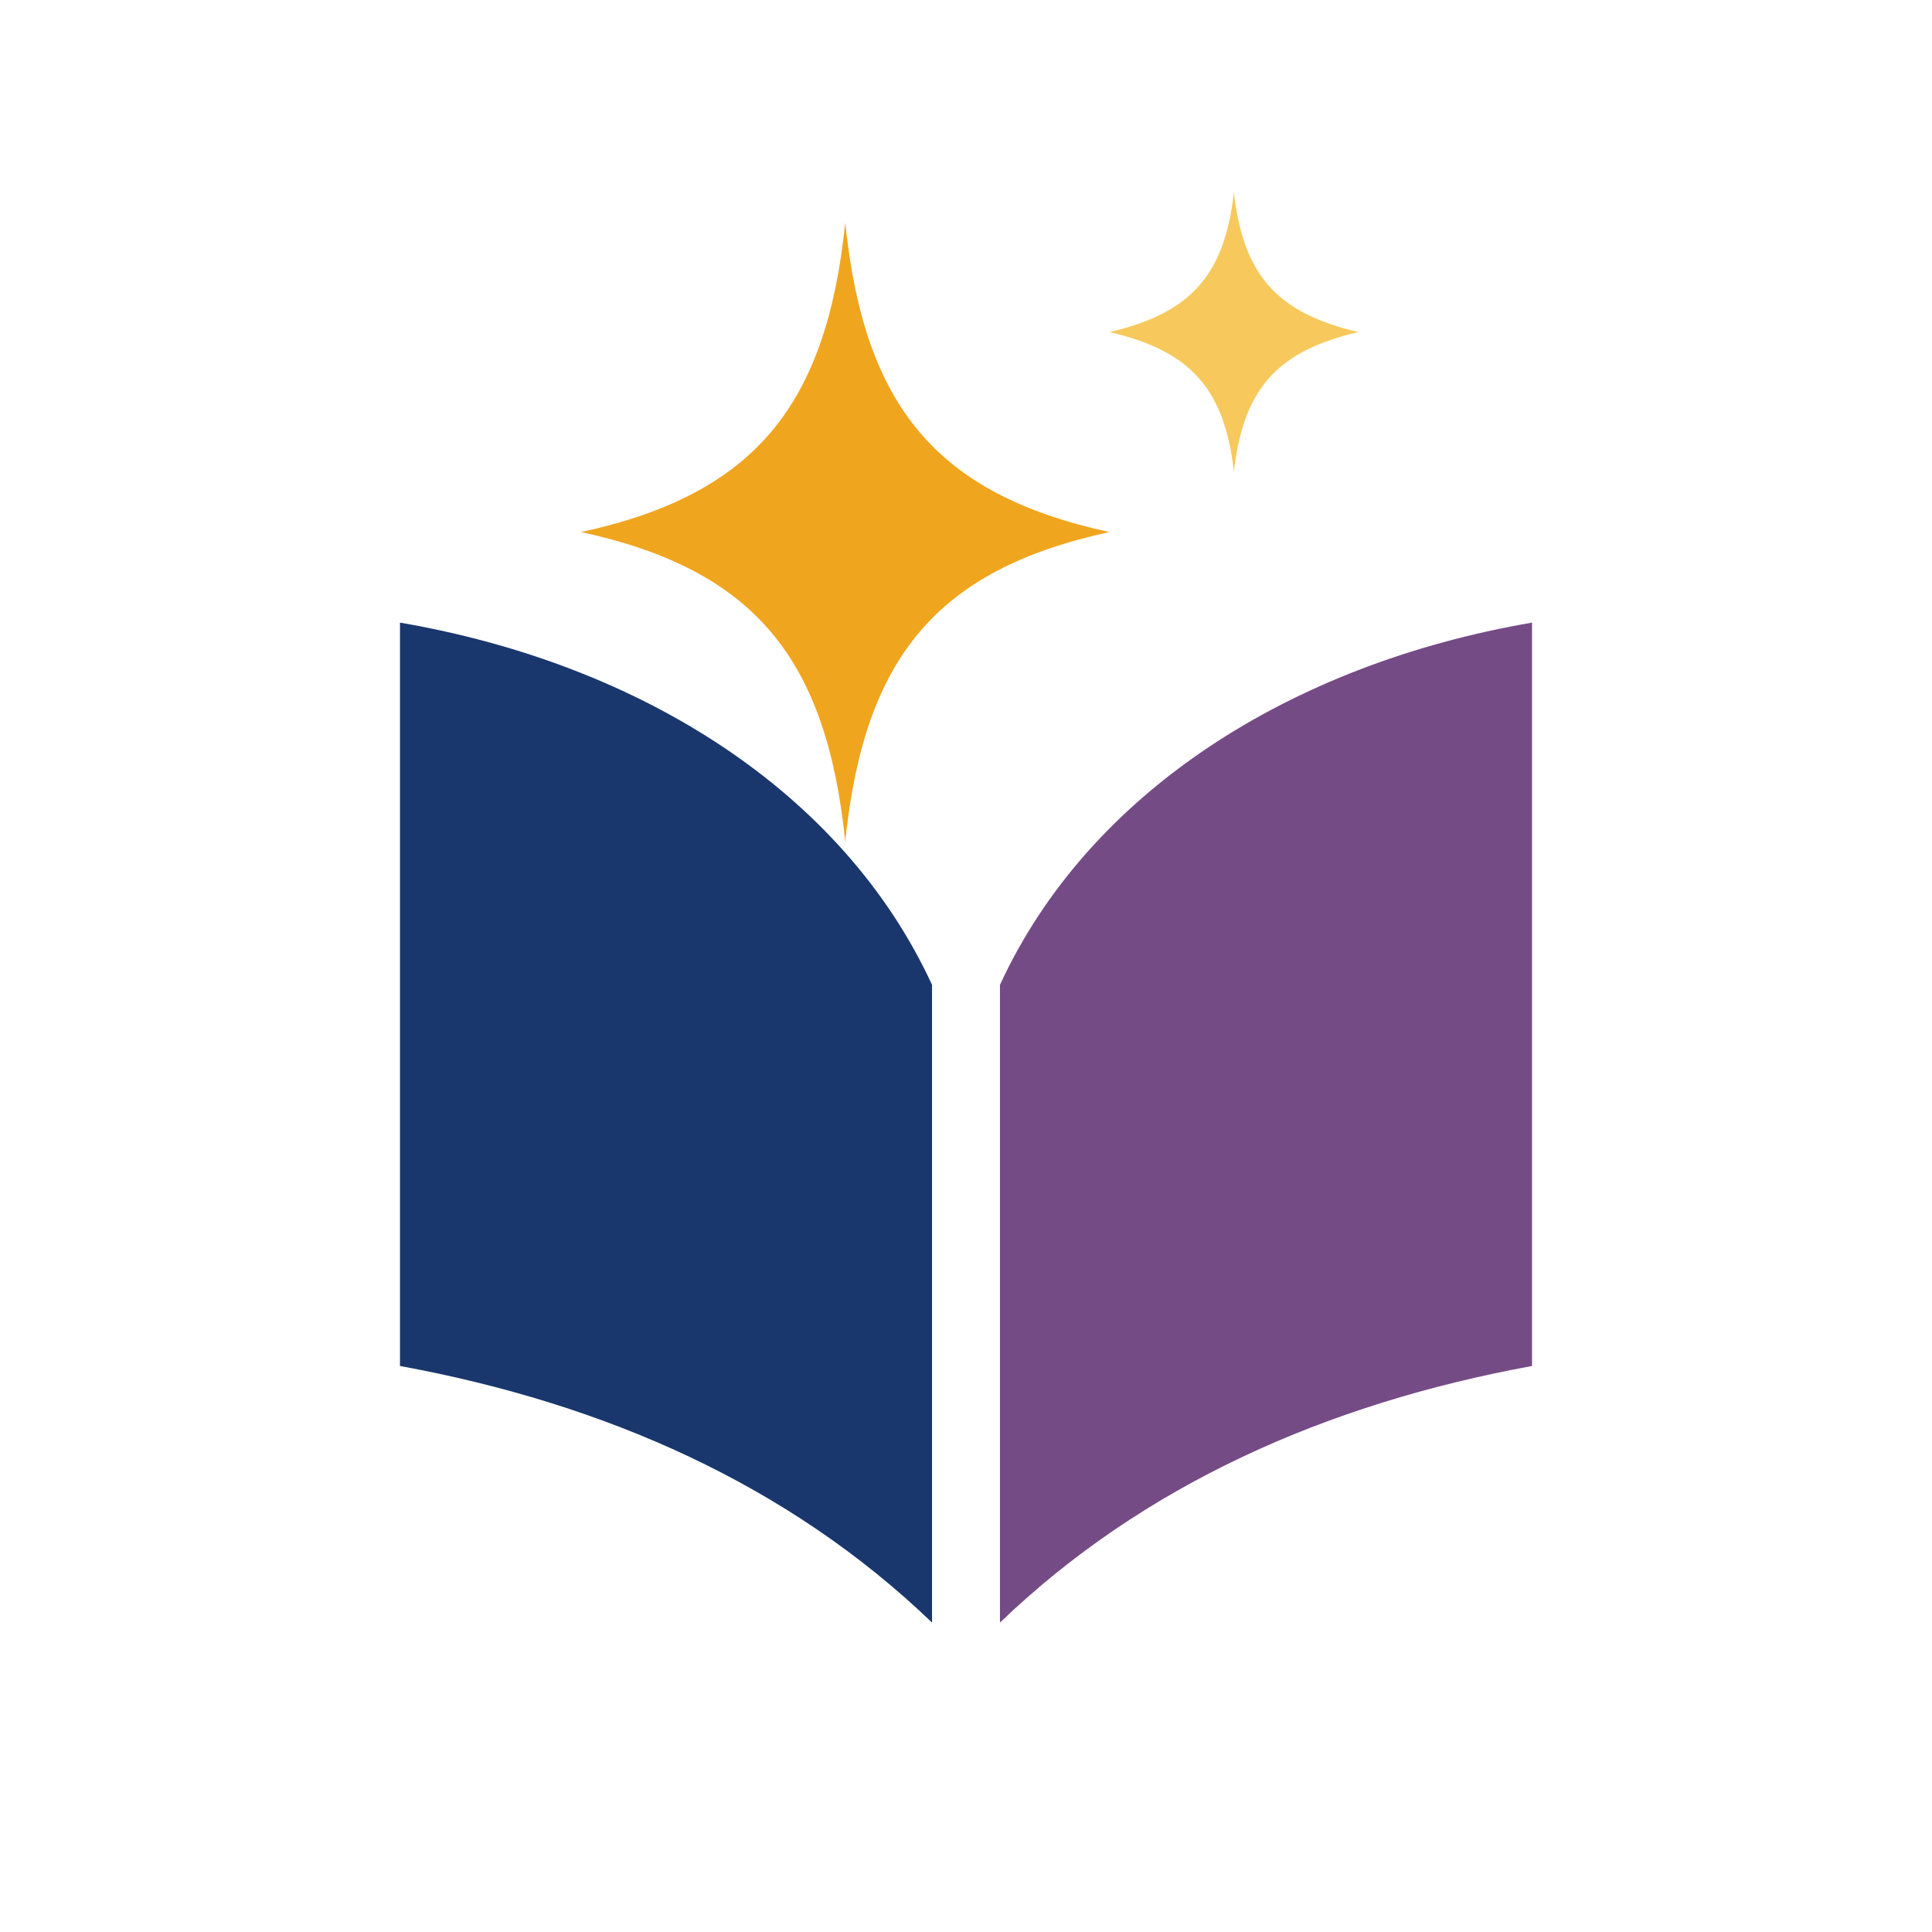
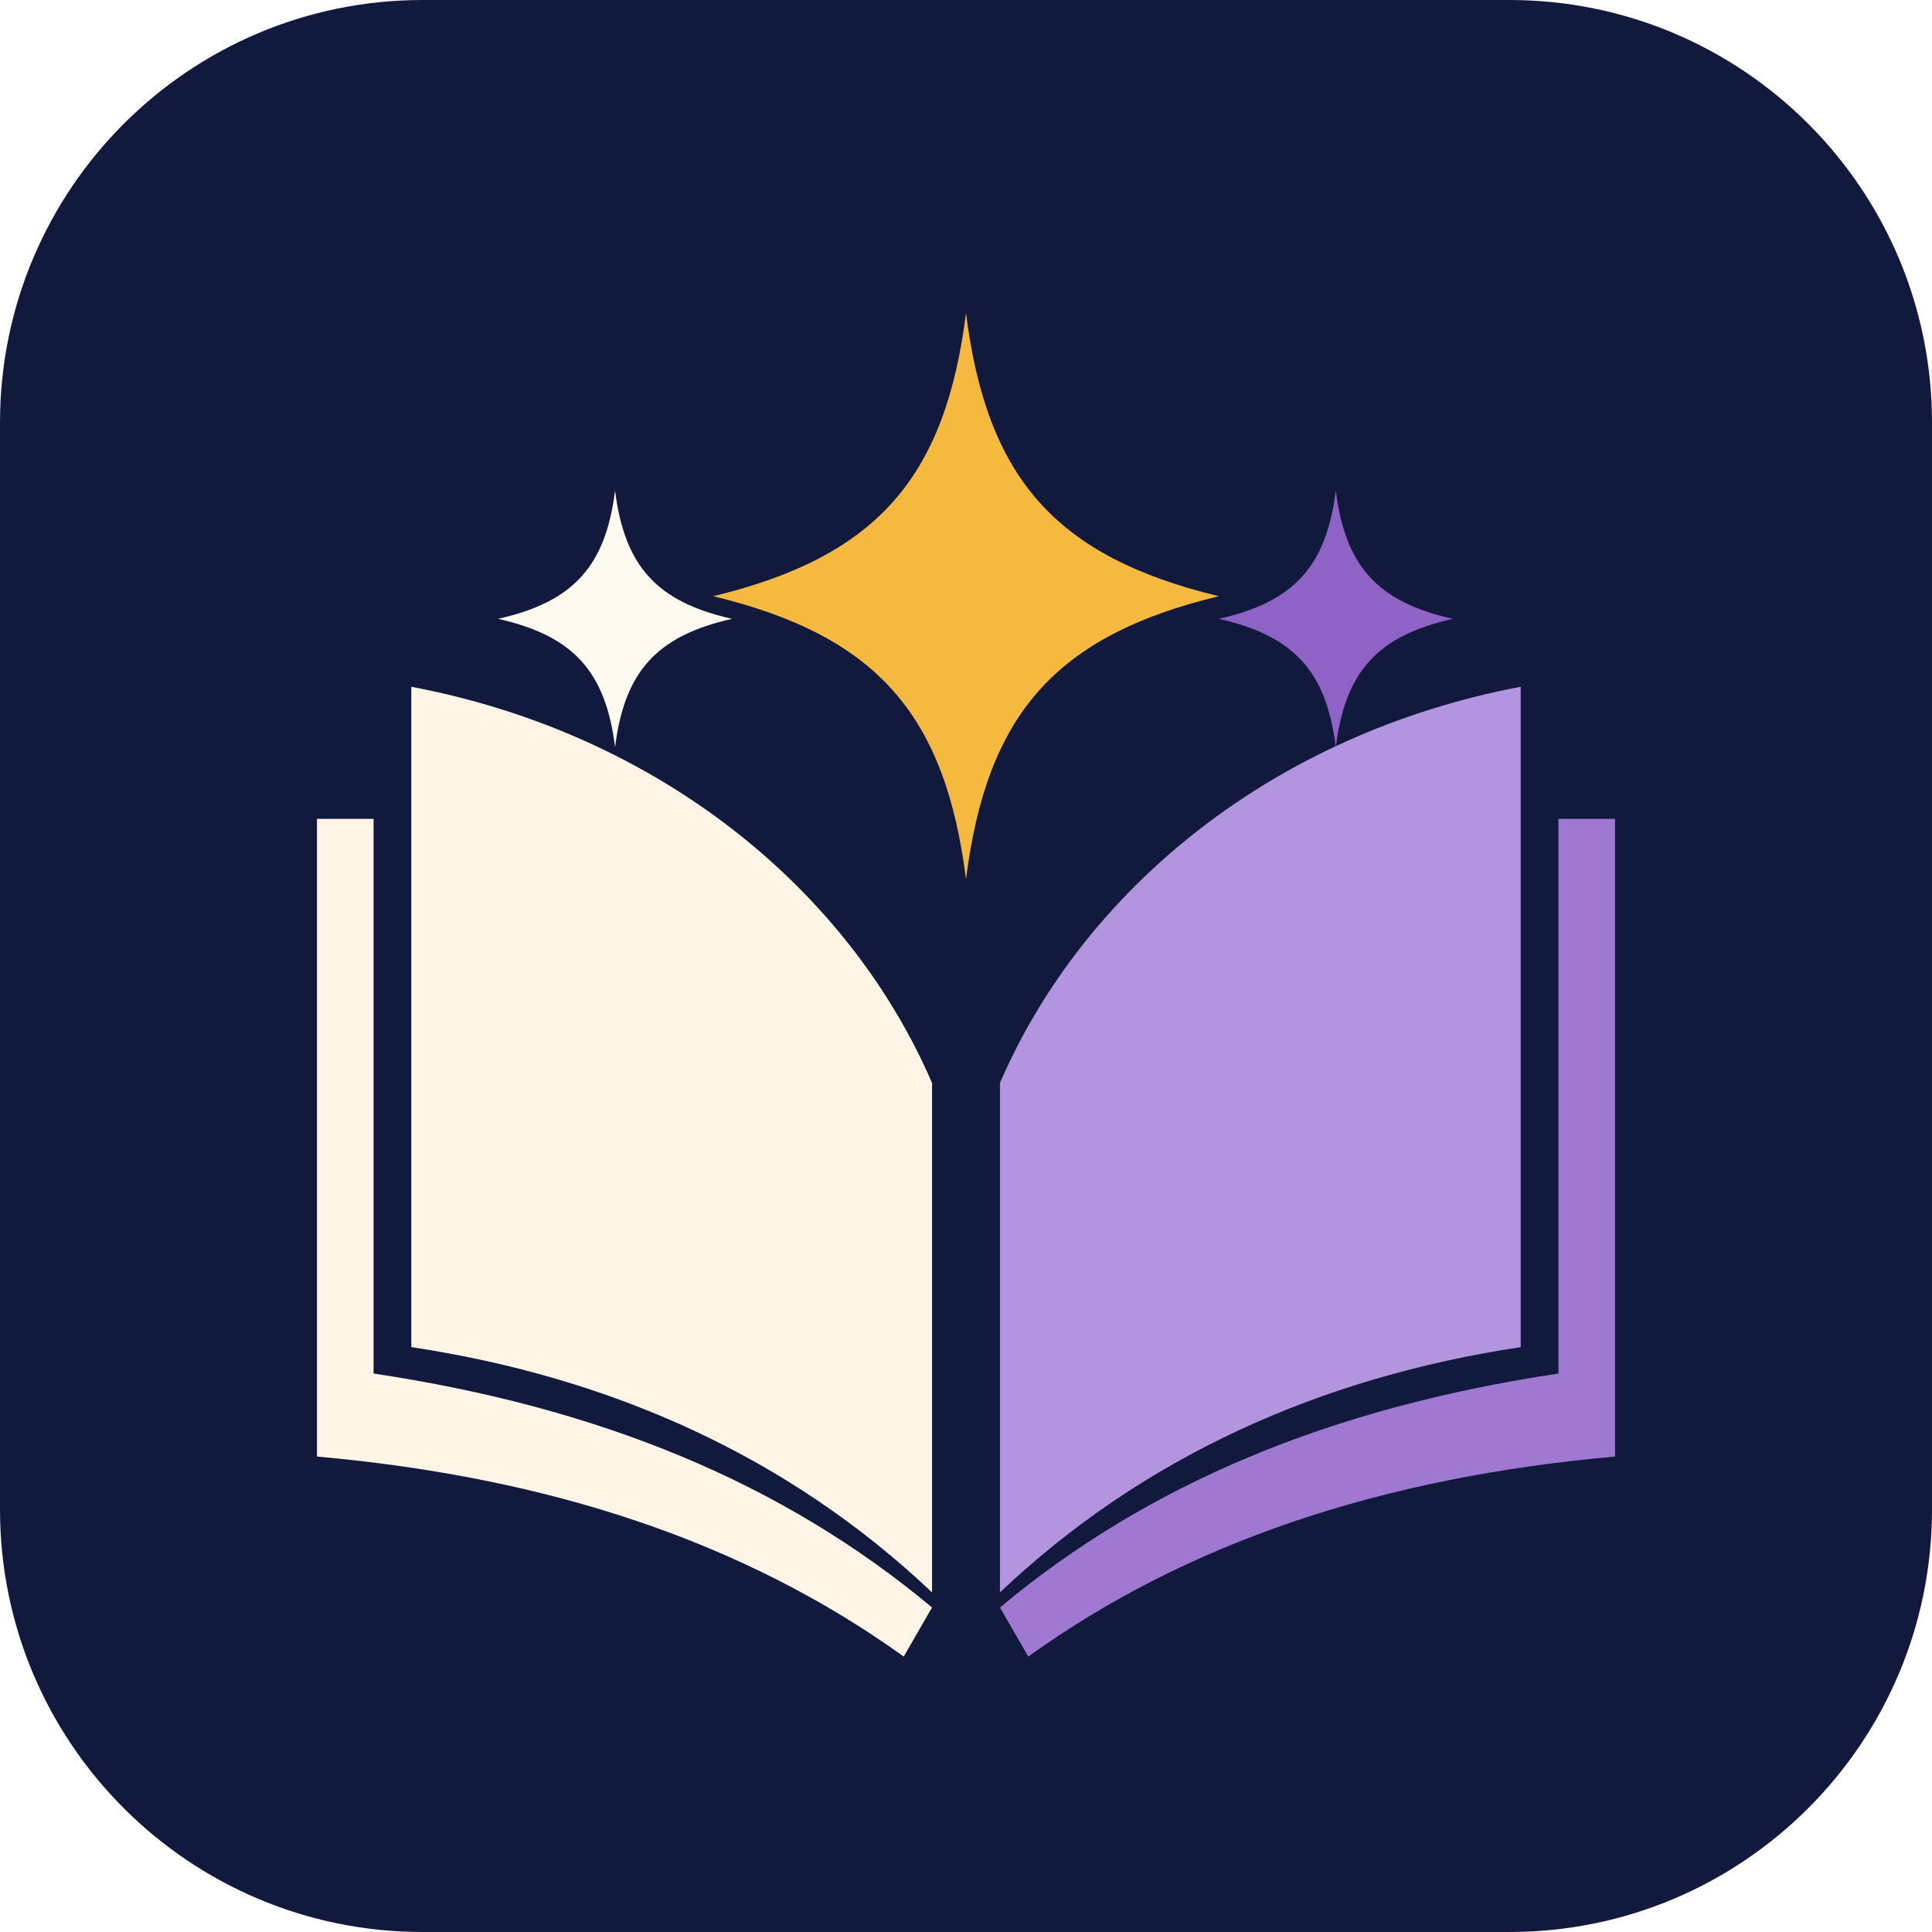
<svg xmlns="http://www.w3.org/2000/svg" viewBox="0 0 1024 1024">
-   <path d="M212 330C340 352 447 420 494 522V860C418 787 321 744 212 724V330Z" fill="#19376d" />
-   <path d="M530 522C577 420 684 352 812 330V724C703 744 606 787 530 860V522Z" fill="#754b86" />
-   <path d="M448 118C458 215 496 262 588 282C496 302 458 349 448 446C438 349 400 302 308 282C400 262 438 215 448 118Z" fill="#f0a51f" />
-   <path d="M654 102C659 146 677 166 720 176C677 186 659 206 654 250C649 206 631 186 588 176C631 166 649 146 654 102Z" fill="#f7c95c" />
+   <rect width="1024" height="1024" rx="224" fill="#111a3d" />
+   <path d="M168 434H198V728C318 746 415 786 494 852L479 878C394 817 291 783 168 772V434Z" fill="#fff5e6" />
+   <path d="M826 434H856V772C733 783 630 817 545 878L530 852C609 786 706 746 826 728V434Z" fill="#9f79d1" />
+   <path d="M218 364C350 389 450 472 494 574V844C418 772 324 730 218 714V364Z" fill="#fff5e6" />
+   <path d="M530 574C574 472 674 389 806 364V714C700 730 606 772 530 844V574Z" fill="#b394df" />
+   <path d="M512 166C523 253 559 295 646 316C559 337 523 379 512 466C501 379 465 337 378 316C465 295 501 253 512 166Z" fill="#f5b940" />
+   <path d="M326 260C331 300 348 319 388 328C348 337 331 356 326 396C321 356 304 337 264 328C304 319 321 300 326 260Z" fill="#fffaf0" />
+   <path d="M708 260C713 300 730 319 770 328C730 337 713 356 708 396C703 356 686 337 646 328C686 319 703 300 708 260Z" fill="#8f63c6" />
</svg>
